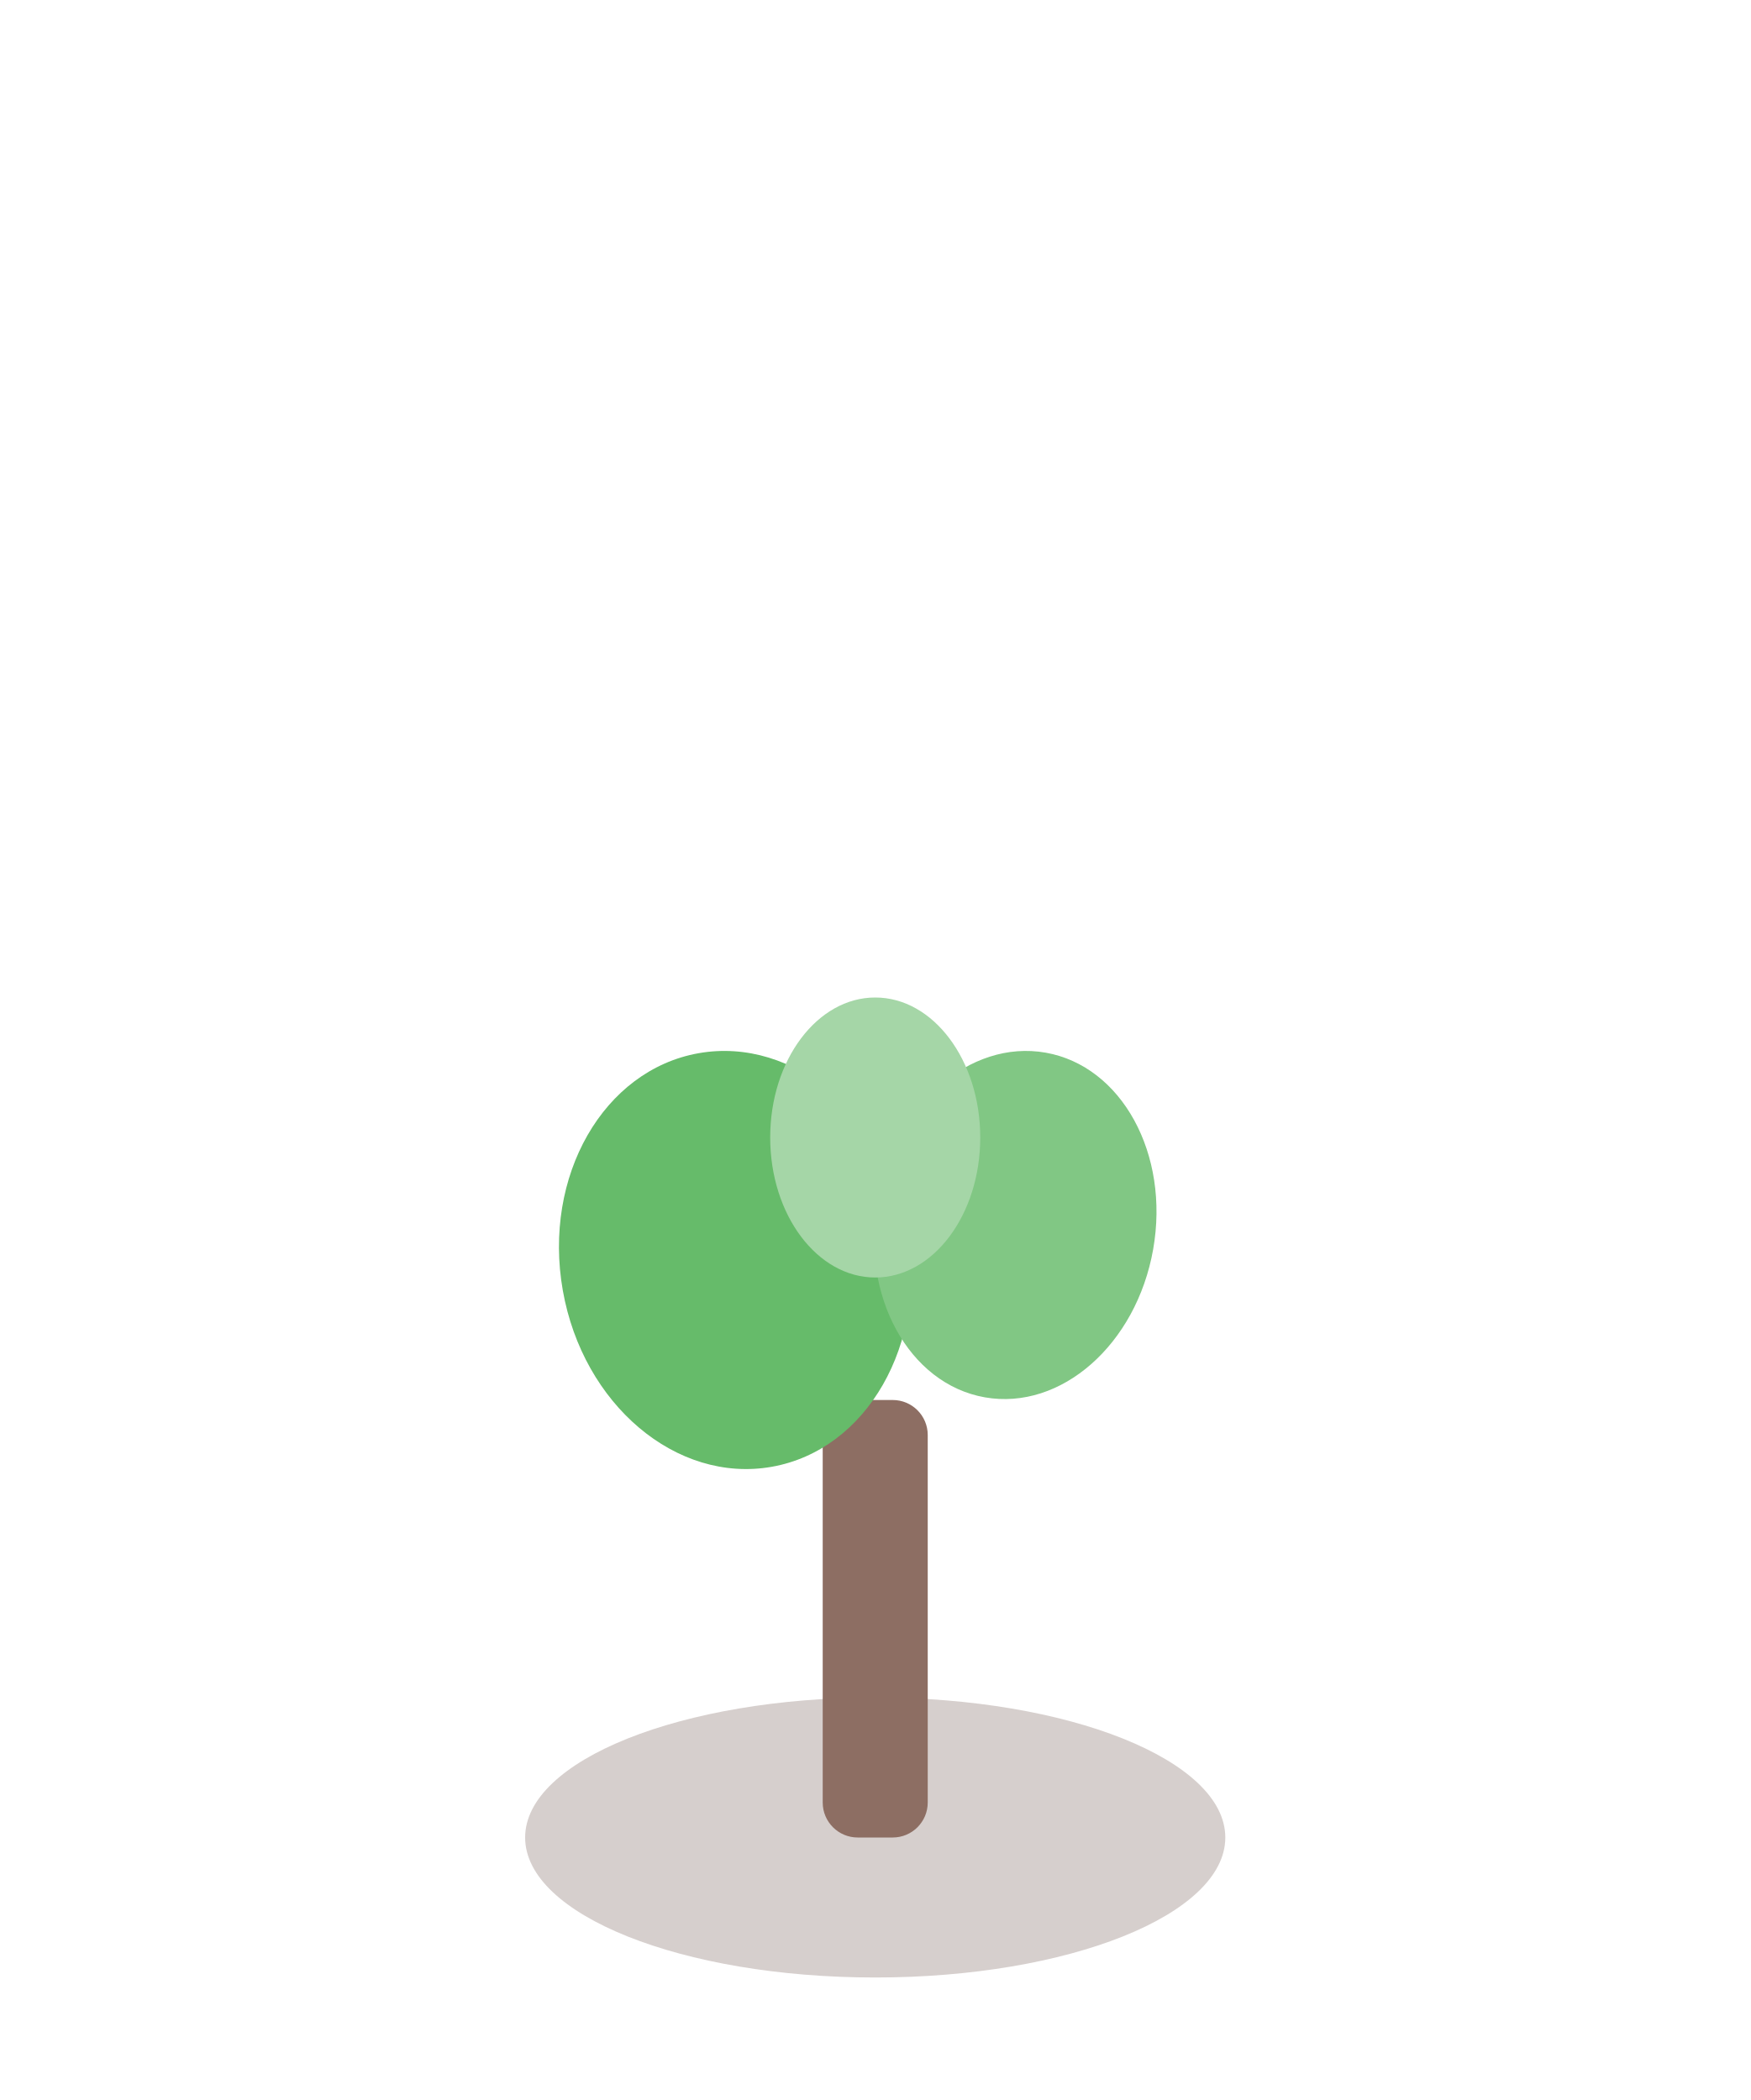
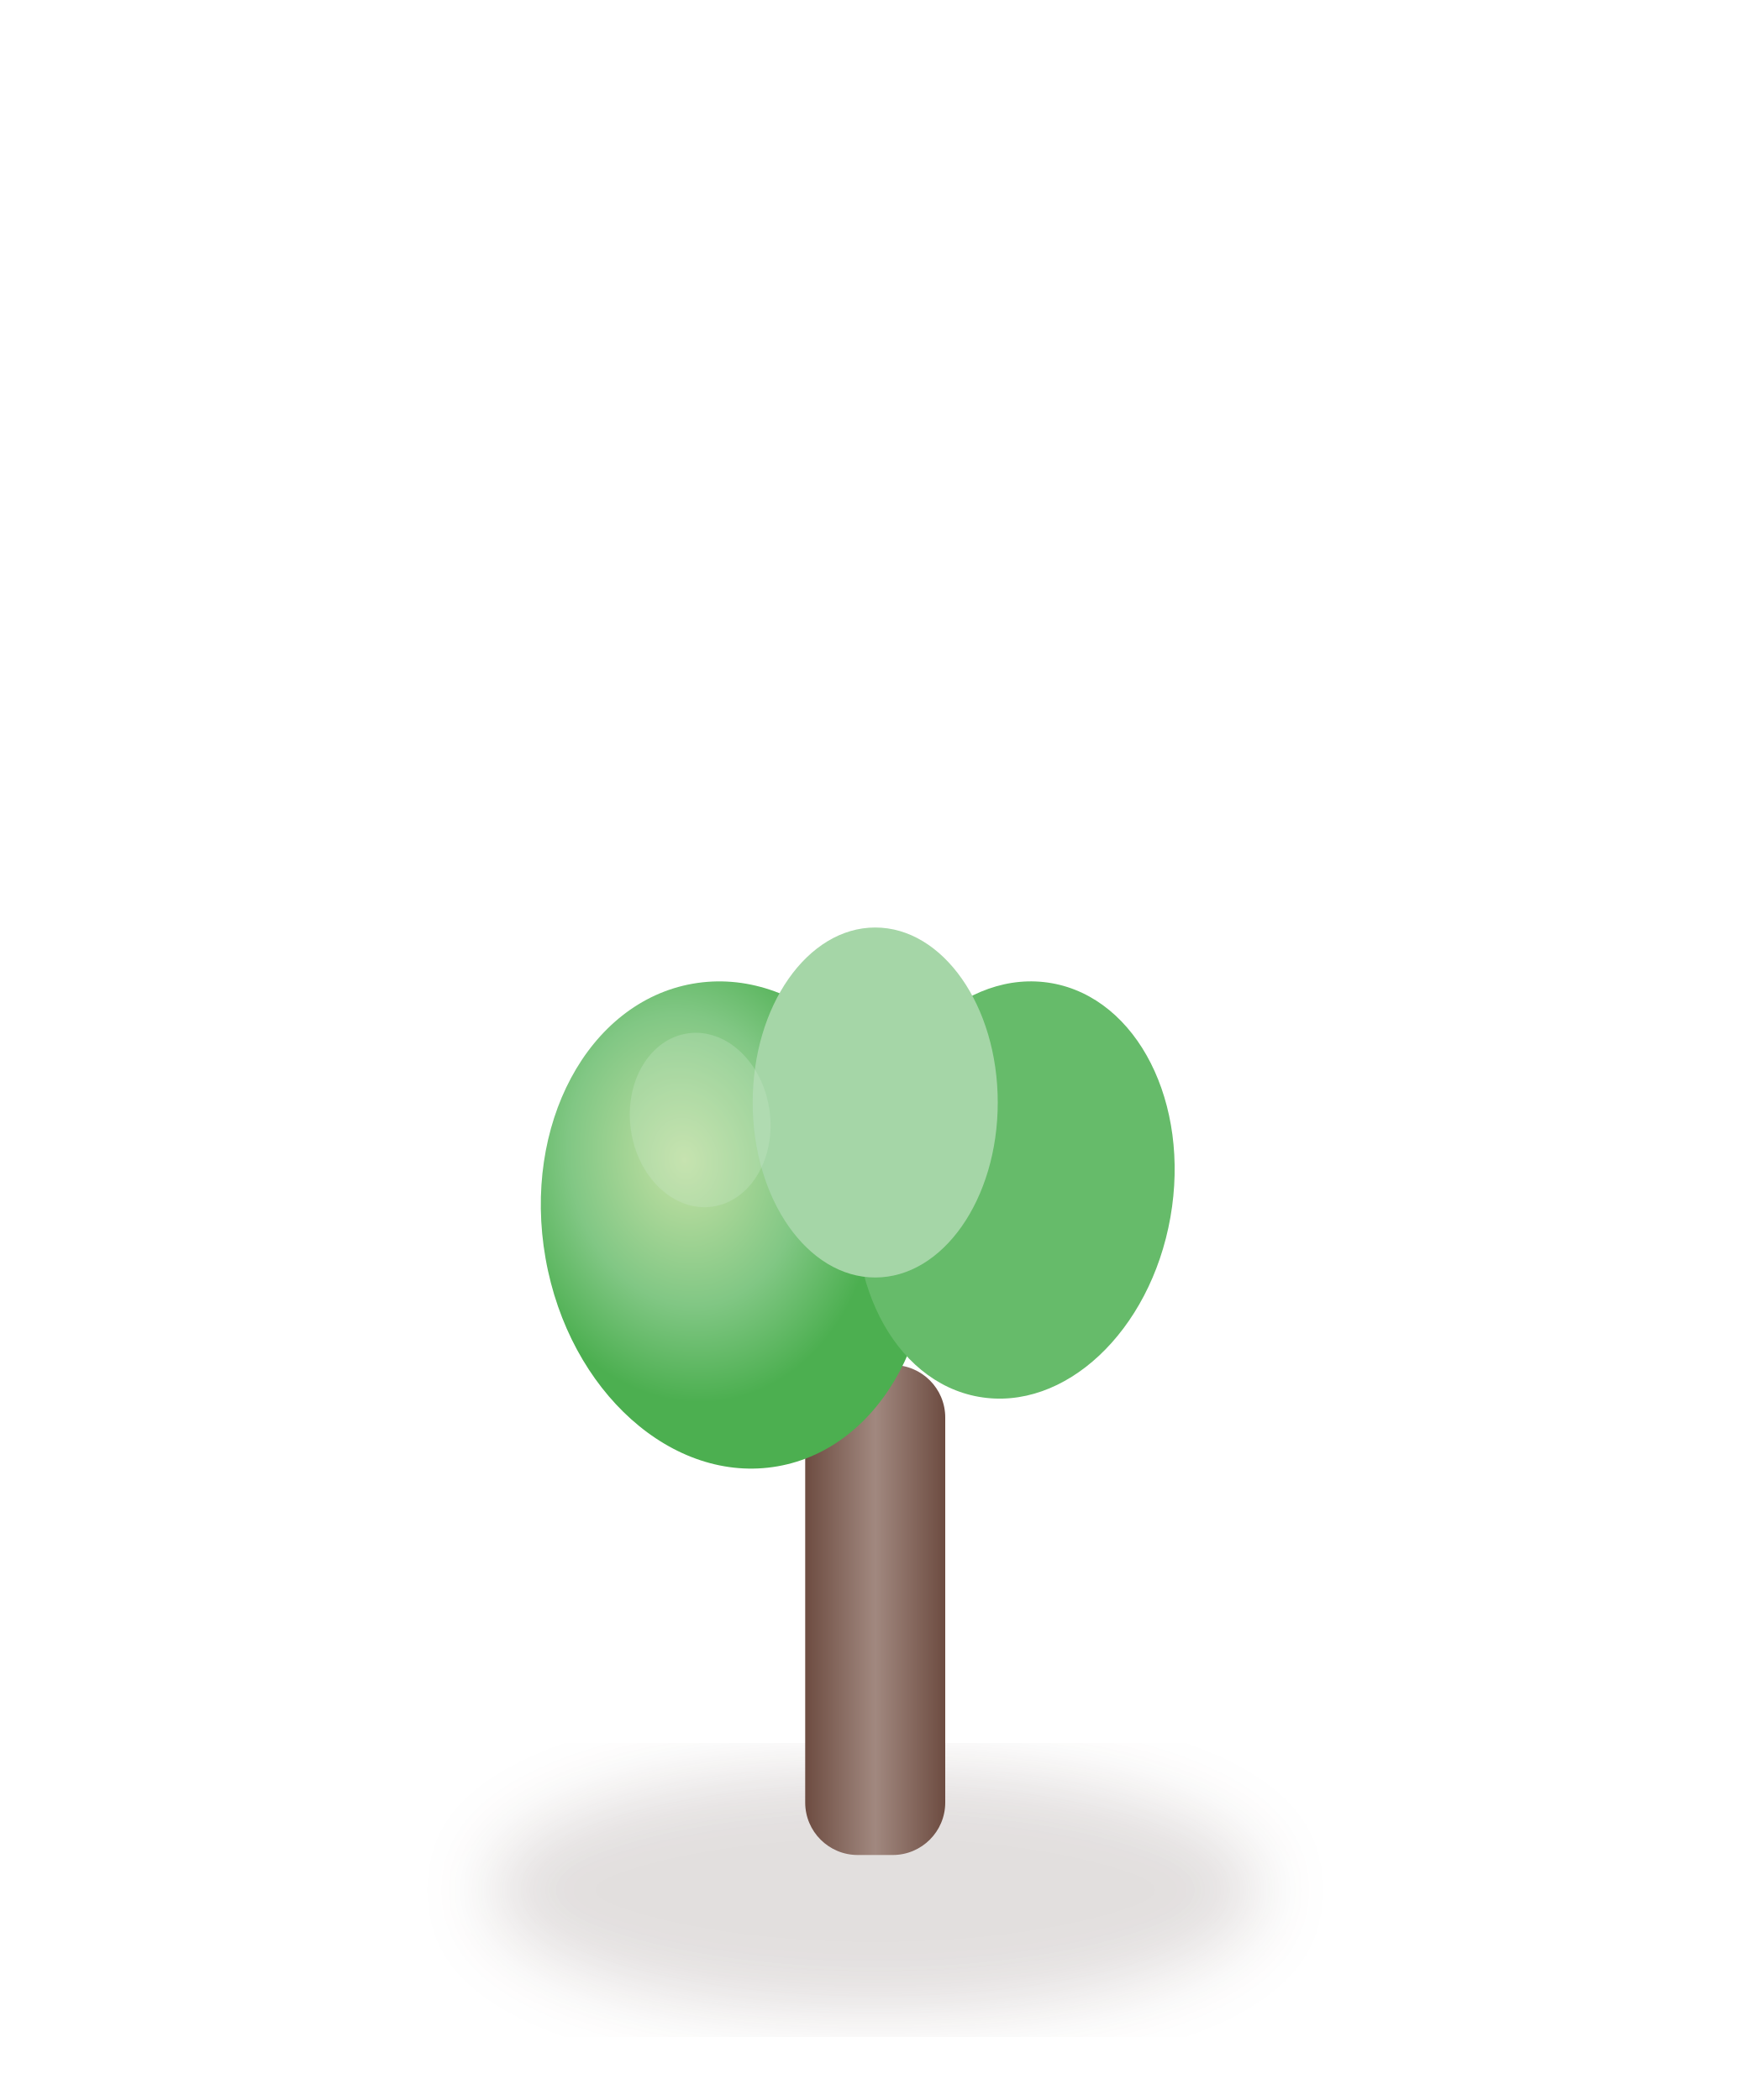
<svg xmlns="http://www.w3.org/2000/svg" viewBox="0 0 100 120">
-   <ellipse cx="50" cy="105" rx="20" ry="8" fill="#5D4037" opacity="0.25" />
-   <rect x="47" y="80" width="6" height="25" rx="2" fill="#8D6E63" />
-   <ellipse cx="42" cy="72" rx="10" ry="12" fill="#66BB6A" transform="rotate(-10 42 72)" />
-   <ellipse cx="58" cy="70" rx="8" ry="10" fill="#81C784" transform="rotate(10 58 70)" />
-   <ellipse cx="50" cy="65" rx="6" ry="8" fill="#A5D6A7" />
+   <defs>
+     <radialGradient id="lG" cx="40%" cy="35%">
+       <stop offset="0%" stop-color="#C5E1A5" />
+       <stop offset="60%" stop-color="#81C784" />
+       <stop offset="100%" stop-color="#4CAF50" />
+     </radialGradient>
+     <linearGradient id="tG" x1="0" y1="0" x2="1" y2="0">
+       <stop offset="0%" stop-color="#6D4C41" />
+       <stop offset="50%" stop-color="#A1887F" />
+       <stop offset="100%" stop-color="#6D4C41" />
+     </linearGradient>
+     <filter id="sh">
+       <feGaussianBlur stdDeviation="2" />
+     </filter>
+   </defs>
+   <ellipse cx="50" cy="108" rx="22" ry="7" fill="#3E2723" opacity="0.15" filter="url(#sh)" />
+   <rect x="46" y="78" width="8" height="28" rx="3" fill="url(#tG)" />
+   <ellipse cx="42" cy="70" rx="11" ry="14" fill="url(#lG)" transform="rotate(-10 42 70)" />
+   <ellipse cx="58" cy="68" rx="9" ry="12" fill="#66BB6A" transform="rotate(10 58 68)" />
+   <ellipse cx="50" cy="63" rx="7" ry="10" fill="#A5D6A7" />
+   <ellipse cx="40" cy="64" rx="4" ry="5" fill="#C8E6C9" opacity="0.3" transform="rotate(-8 40 64)" />
</svg>
